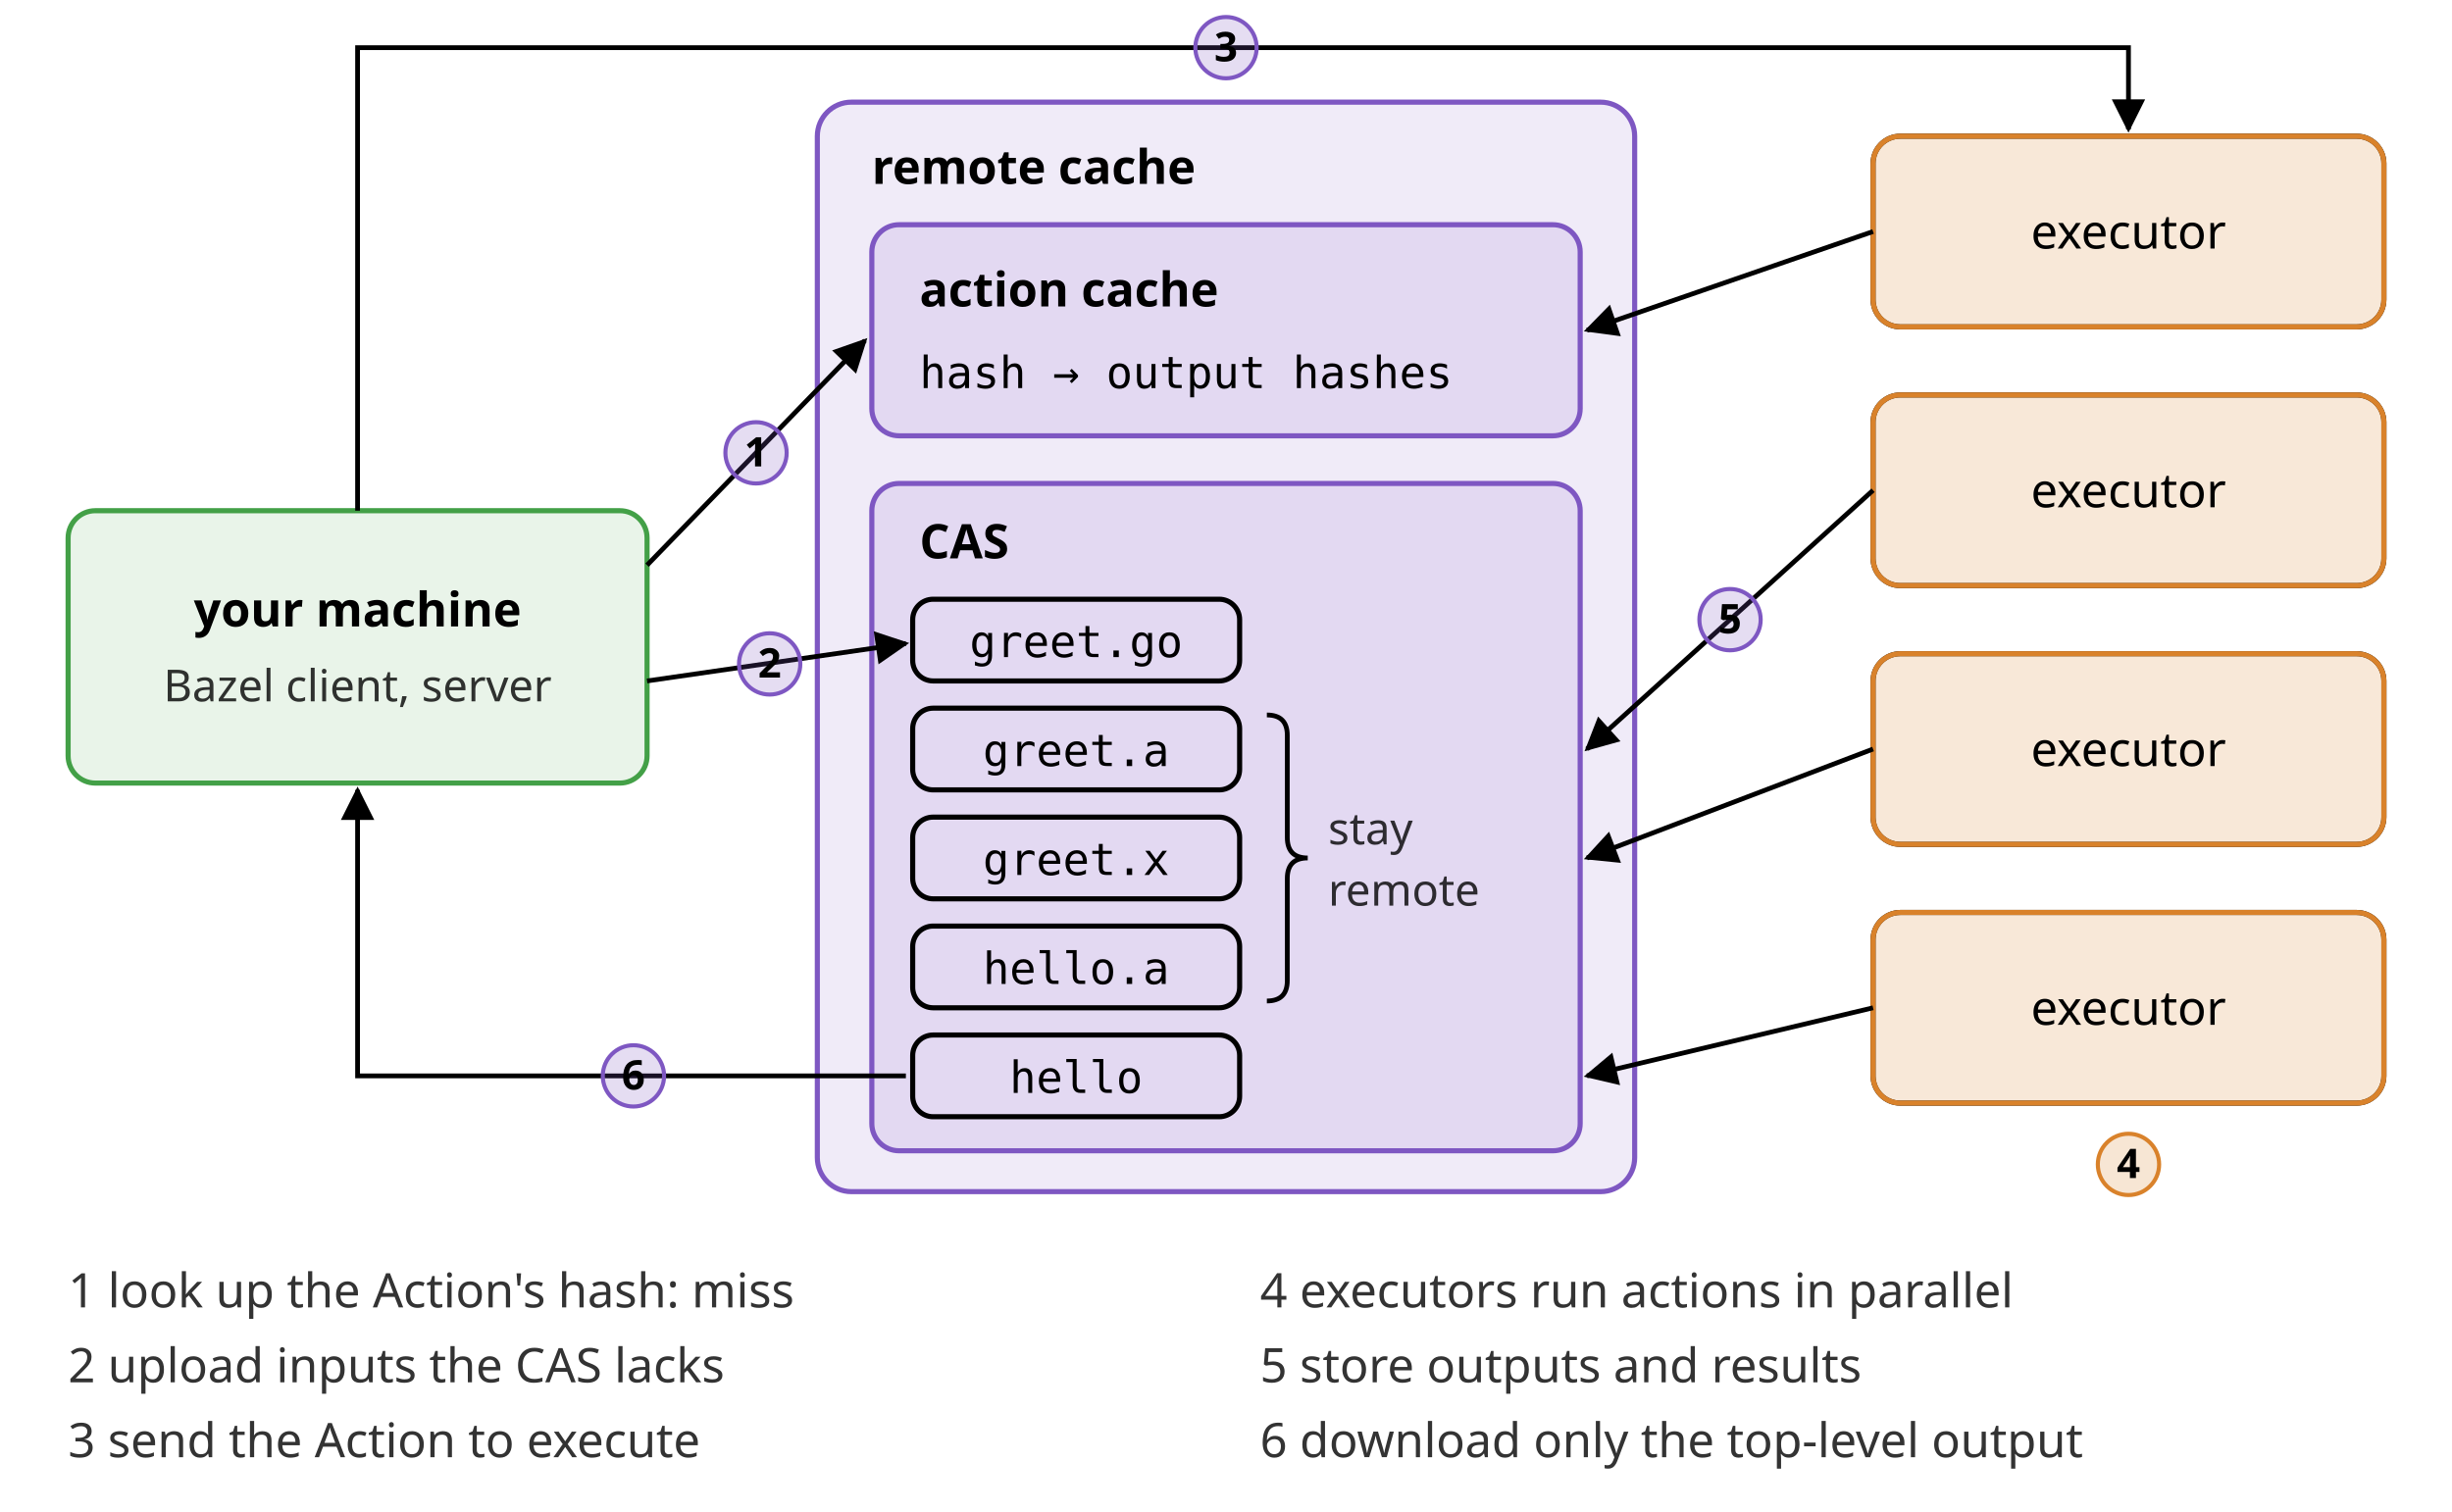
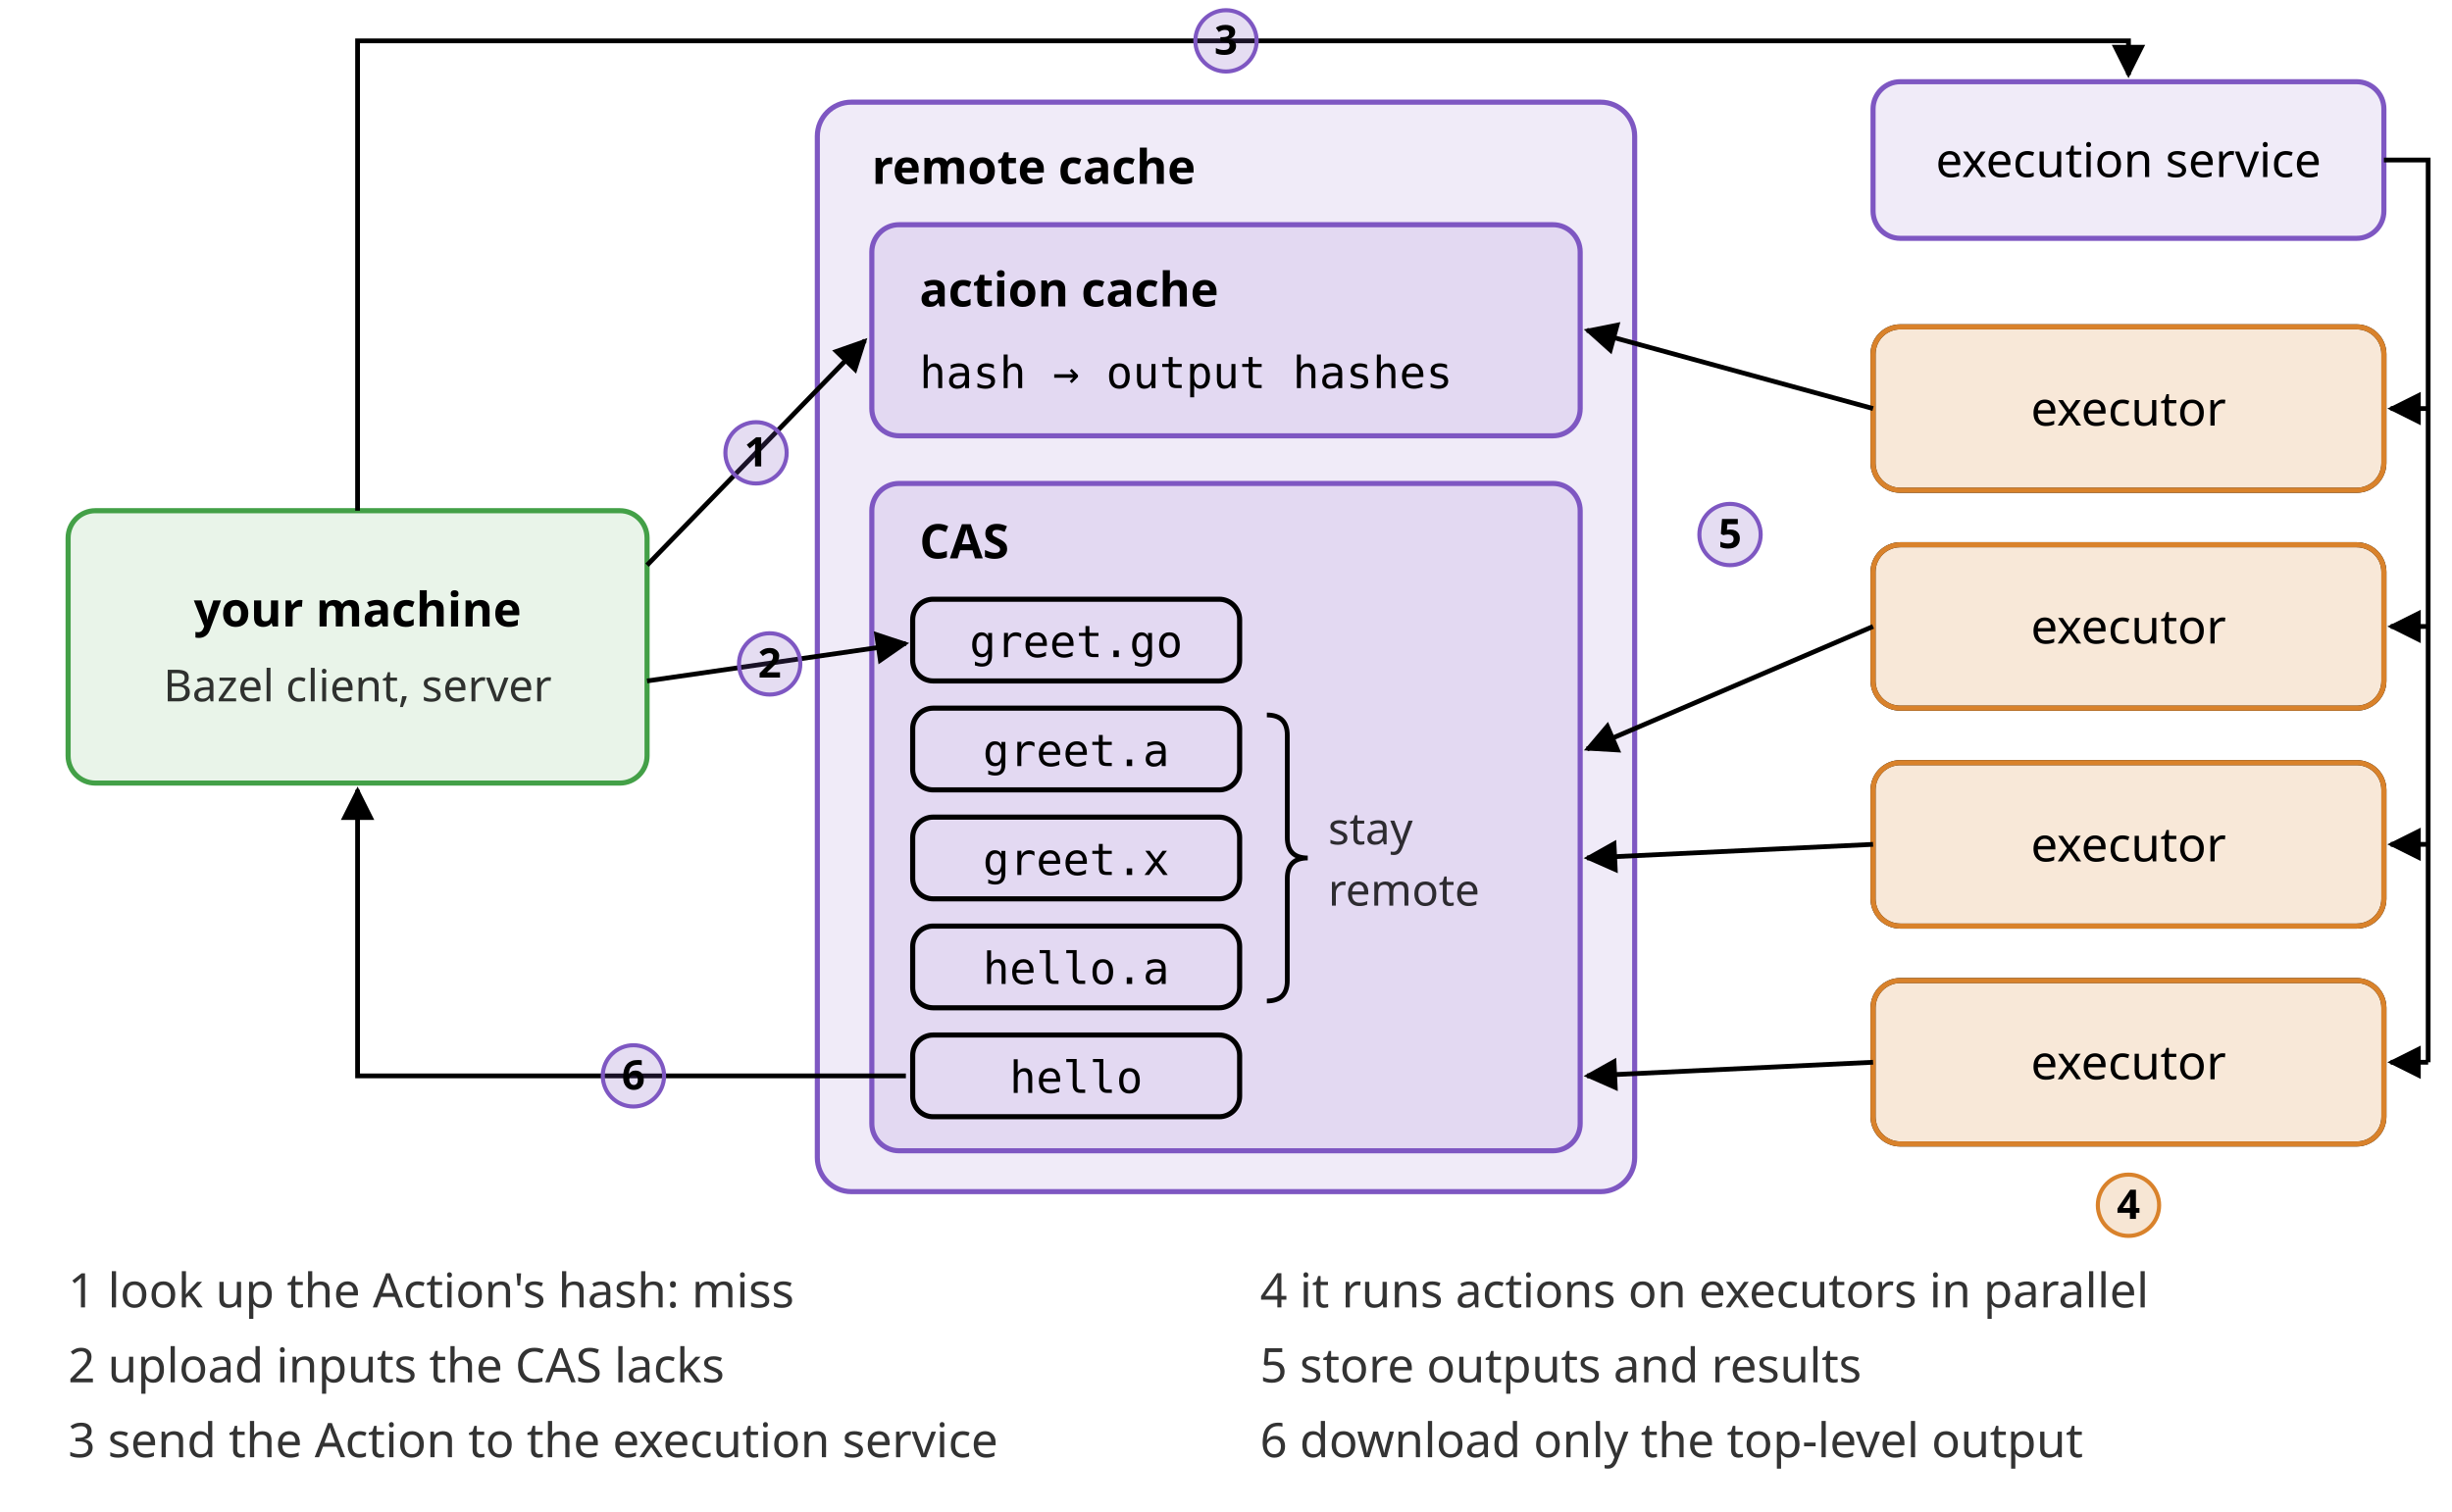
<svg xmlns="http://www.w3.org/2000/svg" viewBox="0 0 720 444" role="img" aria-labelledby="f65-title" class="f65">
  <style>
    .f65 text { font-family: ui-sans-serif, system-ui, sans-serif; font-size: 14px; fill: currentColor; }
    .f65 .f65-sm { font-size: 13px; opacity: 0.8; }
    .f65 .f65-mono { font-family: ui-monospace, SFMono-Regular, Menlo, monospace; font-size: 13px; }
    .f65 .f65-head { font-weight: 600; }
    .f65 .f65-num { font-size: 12px; font-weight: 700; }
    .f65 .f65-box { fill: none; stroke: currentColor; stroke-width: 1.5; }
    .f65 .f65-bz { fill: #43A047; fill-opacity: 0.12; stroke: #43A047; stroke-width: 1.5; }
    .f65 .f65-rm { fill: #7e57c2; fill-opacity: 0.12; stroke: #7e57c2; stroke-width: 1.5; }
    .f65 .f65-rmline { fill: none; stroke: #7e57c2; stroke-width: 1.5; }
    .f65 .f65-badge { fill: #7e57c2; fill-opacity: 0.2; stroke: #7e57c2; stroke-width: 1.2; }
    .f65 .f65-run { fill: #d9822b; fill-opacity: 0.18; stroke: #d9822b; stroke-width: 1.5; }
    .f65 .f65-runbadge { fill: #d9822b; fill-opacity: 0.2; stroke: #d9822b; stroke-width: 1.2; }
    .f65 .f65-line { fill: none; stroke: currentColor; stroke-width: 1.4; }

    /* The static state is the end state. One 9 s loop, steps 1 to 6, then a pause. */
    .f65 .f65-s1 { animation: f65-k1 9s linear infinite; }
    .f65 .f65-s2 { animation: f65-k2 9s linear infinite; }
    .f65 .f65-s3 { animation: f65-k3 9s linear infinite; }
    .f65 .f65-s4a { animation: f65-k4a 9s linear infinite; }
    .f65 .f65-s4b { animation: f65-k4b 9s linear infinite; }
    .f65 .f65-s4c { animation: f65-k4c 9s linear infinite; }
    .f65 .f65-s4d { animation: f65-k4d 9s linear infinite; }
    .f65 .f65-s5 { animation: f65-k5 9s linear infinite; }
    .f65 .f65-s6 { animation: f65-k6 9s linear infinite; }
    @keyframes f65-k1 { 0%, 4% { opacity: 0; } 8%, 100% { opacity: 1; } }
    @keyframes f65-k2 { 0%, 14% { opacity: 0; } 18%, 100% { opacity: 1; } }
    @keyframes f65-k3 { 0%, 24% { opacity: 0; } 28%, 100% { opacity: 1; } }
    @keyframes f65-k4a { 0%, 34% { opacity: 0; } 38%, 100% { opacity: 1; } }
    @keyframes f65-k4b { 0%, 37% { opacity: 0; } 41%, 100% { opacity: 1; } }
    @keyframes f65-k4c { 0%, 40% { opacity: 0; } 44%, 100% { opacity: 1; } }
    @keyframes f65-k4d { 0%, 43% { opacity: 0; } 47%, 100% { opacity: 1; } }
    @keyframes f65-k5 { 0%, 52% { opacity: 0; } 56%, 100% { opacity: 1; } }
    @keyframes f65-k6 { 0%, 64% { opacity: 0; } 68%, 100% { opacity: 1; } }
    @media (prefers-reduced-motion: reduce) { * { animation: none !important; } }
  </style>
  <defs>
    <marker id="f65-arrow" viewBox="0 0 10 10" refX="9" refY="5" markerWidth="7" markerHeight="7" orient="auto-start-reverse">
      <path d="M0,0 L10,5 L0,10 z" fill="currentColor" />
    </marker>
  </defs>
  <rect class="f65-bz" x="20" y="150" width="170" height="80" rx="8" />
  <text x="105" y="184" text-anchor="middle" class="f65-head">your machine</text>
  <text x="105" y="206" text-anchor="middle" class="f65-sm">Bazel client, server</text>
  <rect class="f65-rm" x="240" y="30" width="240" height="320" rx="10" fill-opacity="0.05" />
  <text x="256" y="54" class="f65-head">remote cache</text>
  <rect class="f65-rm" x="256" y="66" width="208" height="62" rx="8" />
  <text x="270" y="90" class="f65-head">action cache</text>
  <text x="270" y="114" class="f65-mono">hash → output hashes</text>
  <rect class="f65-rm" x="256" y="142" width="208" height="196" rx="8" />
  <text x="270" y="164" class="f65-head">CAS</text>
  <g class="f65-s2">
    <rect class="f65-box" x="268" y="176" width="96" height="24" rx="6" />
    <text x="316" y="193" text-anchor="middle" class="f65-mono">greet.go</text>
  </g>
  <g class="f65-s5">
    <rect class="f65-box" x="268" y="208" width="96" height="24" rx="6" />
    <text x="316" y="225" text-anchor="middle" class="f65-mono">greet.a</text>
    <rect class="f65-box" x="268" y="240" width="96" height="24" rx="6" />
    <text x="316" y="257" text-anchor="middle" class="f65-mono">greet.x</text>
    <rect class="f65-box" x="268" y="272" width="96" height="24" rx="6" />
    <text x="316" y="289" text-anchor="middle" class="f65-mono">hello.a</text>
    <rect class="f65-box" x="268" y="304" width="96" height="24" rx="6" />
    <text x="316" y="321" text-anchor="middle" class="f65-mono">hello</text>
  </g>
  <g class="f65-s6">
    <path class="f65-line" d="M372,210 q6,0 6,6 L378,246 q0,6 6,6 q-6,0 -6,6 L378,288 q0,6 -6,6" />
    <text x="390" y="248" class="f65-sm">stay</text>
    <text x="390" y="266" class="f65-sm">remote</text>
  </g>
-   <rect class="f65-box" x="550" y="40" width="150" height="56" rx="8" />
-   <rect class="f65-run f65-s4a" x="550" y="40" width="150" height="56" rx="8" />
-   <text x="625" y="73" text-anchor="middle">executor</text>
-   <rect class="f65-box" x="550" y="116" width="150" height="56" rx="8" />
-   <rect class="f65-run f65-s4b" x="550" y="116" width="150" height="56" rx="8" />
-   <text x="625" y="149" text-anchor="middle">executor</text>
-   <rect class="f65-box" x="550" y="192" width="150" height="56" rx="8" />
-   <rect class="f65-run f65-s4c" x="550" y="192" width="150" height="56" rx="8" />
-   <text x="625" y="225" text-anchor="middle">executor</text>
-   <rect class="f65-box" x="550" y="268" width="150" height="56" rx="8" />
-   <rect class="f65-run f65-s4d" x="550" y="268" width="150" height="56" rx="8" />
-   <text x="625" y="301" text-anchor="middle">executor</text>
+   <rect class="f65-rm" x="550" y="24" width="150" height="46" rx="8" />
+   <text x="625" y="52" text-anchor="middle">execution service</text>
+   <rect class="f65-box" x="550" y="96" width="150" height="48" rx="8" />
+   <rect class="f65-run f65-s4a" x="550" y="96" width="150" height="48" rx="8" />
+   <text x="625" y="125" text-anchor="middle">executor</text>
+   <rect class="f65-box" x="550" y="160" width="150" height="48" rx="8" />
+   <rect class="f65-run f65-s4b" x="550" y="160" width="150" height="48" rx="8" />
+   <text x="625" y="189" text-anchor="middle">executor</text>
+   <rect class="f65-box" x="550" y="224" width="150" height="48" rx="8" />
+   <rect class="f65-run f65-s4c" x="550" y="224" width="150" height="48" rx="8" />
+   <text x="625" y="253" text-anchor="middle">executor</text>
+   <rect class="f65-box" x="550" y="288" width="150" height="48" rx="8" />
+   <rect class="f65-run f65-s4d" x="550" y="288" width="150" height="48" rx="8" />
+   <text x="625" y="317" text-anchor="middle">executor</text>
  <g class="f65-s1">
    <line class="f65-line" x1="190" y1="166" x2="254" y2="100" marker-end="url(#f65-arrow)" />
    <circle class="f65-badge" cx="222" cy="133" r="9" />
    <text x="222" y="137" text-anchor="middle" class="f65-num">1</text>
  </g>
  <g class="f65-s2">
    <line class="f65-line" x1="190" y1="200" x2="266" y2="189" marker-end="url(#f65-arrow)" />
    <circle class="f65-badge" cx="226" cy="195" r="9" />
    <text x="226" y="199" text-anchor="middle" class="f65-num">2</text>
  </g>
  <g class="f65-s3">
-     <path class="f65-line" d="M105,150 L105,14 L625,14 L625,38" marker-end="url(#f65-arrow)" />
-     <circle class="f65-badge" cx="360" cy="14" r="9" />
-     <text x="360" y="18" text-anchor="middle" class="f65-num">3</text>
+     <path class="f65-line" d="M105,150 L105,12 L625,12 L625,22" marker-end="url(#f65-arrow)" />
+     <circle class="f65-badge" cx="360" cy="12" r="9" />
+     <text x="360" y="16" text-anchor="middle" class="f65-num">3</text>
  </g>
  <g class="f65-s4a">
-     <circle class="f65-runbadge" cx="625" cy="342" r="9" />
-     <text x="625" y="346" text-anchor="middle" class="f65-num">4</text>
+     <path class="f65-line" d="M700,47 L713,47 L713,312" />
+     <line class="f65-line" x1="713" y1="120" x2="702" y2="120" marker-end="url(#f65-arrow)" />
+     <line class="f65-line" x1="713" y1="184" x2="702" y2="184" marker-end="url(#f65-arrow)" />
+     <line class="f65-line" x1="713" y1="248" x2="702" y2="248" marker-end="url(#f65-arrow)" />
+     <line class="f65-line" x1="713" y1="312" x2="702" y2="312" marker-end="url(#f65-arrow)" />
+     <circle class="f65-runbadge" cx="625" cy="354" r="9" />
+     <text x="625" y="358" text-anchor="middle" class="f65-num">4</text>
  </g>
  <g class="f65-s5">
-     <line class="f65-line" x1="550" y1="68" x2="466" y2="97" marker-end="url(#f65-arrow)" />
-     <line class="f65-line" x1="550" y1="144" x2="466" y2="220" marker-end="url(#f65-arrow)" />
-     <line class="f65-line" x1="550" y1="220" x2="466" y2="252" marker-end="url(#f65-arrow)" />
-     <line class="f65-line" x1="550" y1="296" x2="466" y2="316" marker-end="url(#f65-arrow)" />
-     <circle class="f65-badge" cx="508" cy="182" r="9" />
-     <text x="508" y="186" text-anchor="middle" class="f65-num">5</text>
+     <line class="f65-line" x1="550" y1="120" x2="466" y2="97" marker-end="url(#f65-arrow)" />
+     <line class="f65-line" x1="550" y1="184" x2="466" y2="220" marker-end="url(#f65-arrow)" />
+     <line class="f65-line" x1="550" y1="248" x2="466" y2="252" marker-end="url(#f65-arrow)" />
+     <line class="f65-line" x1="550" y1="312" x2="466" y2="316" marker-end="url(#f65-arrow)" />
+     <circle class="f65-badge" cx="508" cy="157" r="9" />
+     <text x="508" y="161" text-anchor="middle" class="f65-num">5</text>
  </g>
  <g class="f65-s6">
    <path class="f65-line" d="M266,316 L105,316 L105,232" marker-end="url(#f65-arrow)" />
    <circle class="f65-badge" cx="186" cy="316" r="9" />
    <text x="186" y="320" text-anchor="middle" class="f65-num">6</text>
  </g>
  <g class="f65-sm">
    <text x="20" y="384">1 look up the Action's hash: miss</text>
    <text x="20" y="406">2 upload inputs the CAS lacks</text>
-     <text x="20" y="428">3 send the Action to execute</text>
-     <text x="370" y="384">4 executors run actions in parallel</text>
+     <text x="20" y="428">3 send the Action to the execution service</text>
+     <text x="370" y="384">4 it runs actions on executors in parallel</text>
    <text x="370" y="406">5 store outputs and results</text>
    <text x="370" y="428">6 download only the top-level output</text>
  </g>
</svg>
